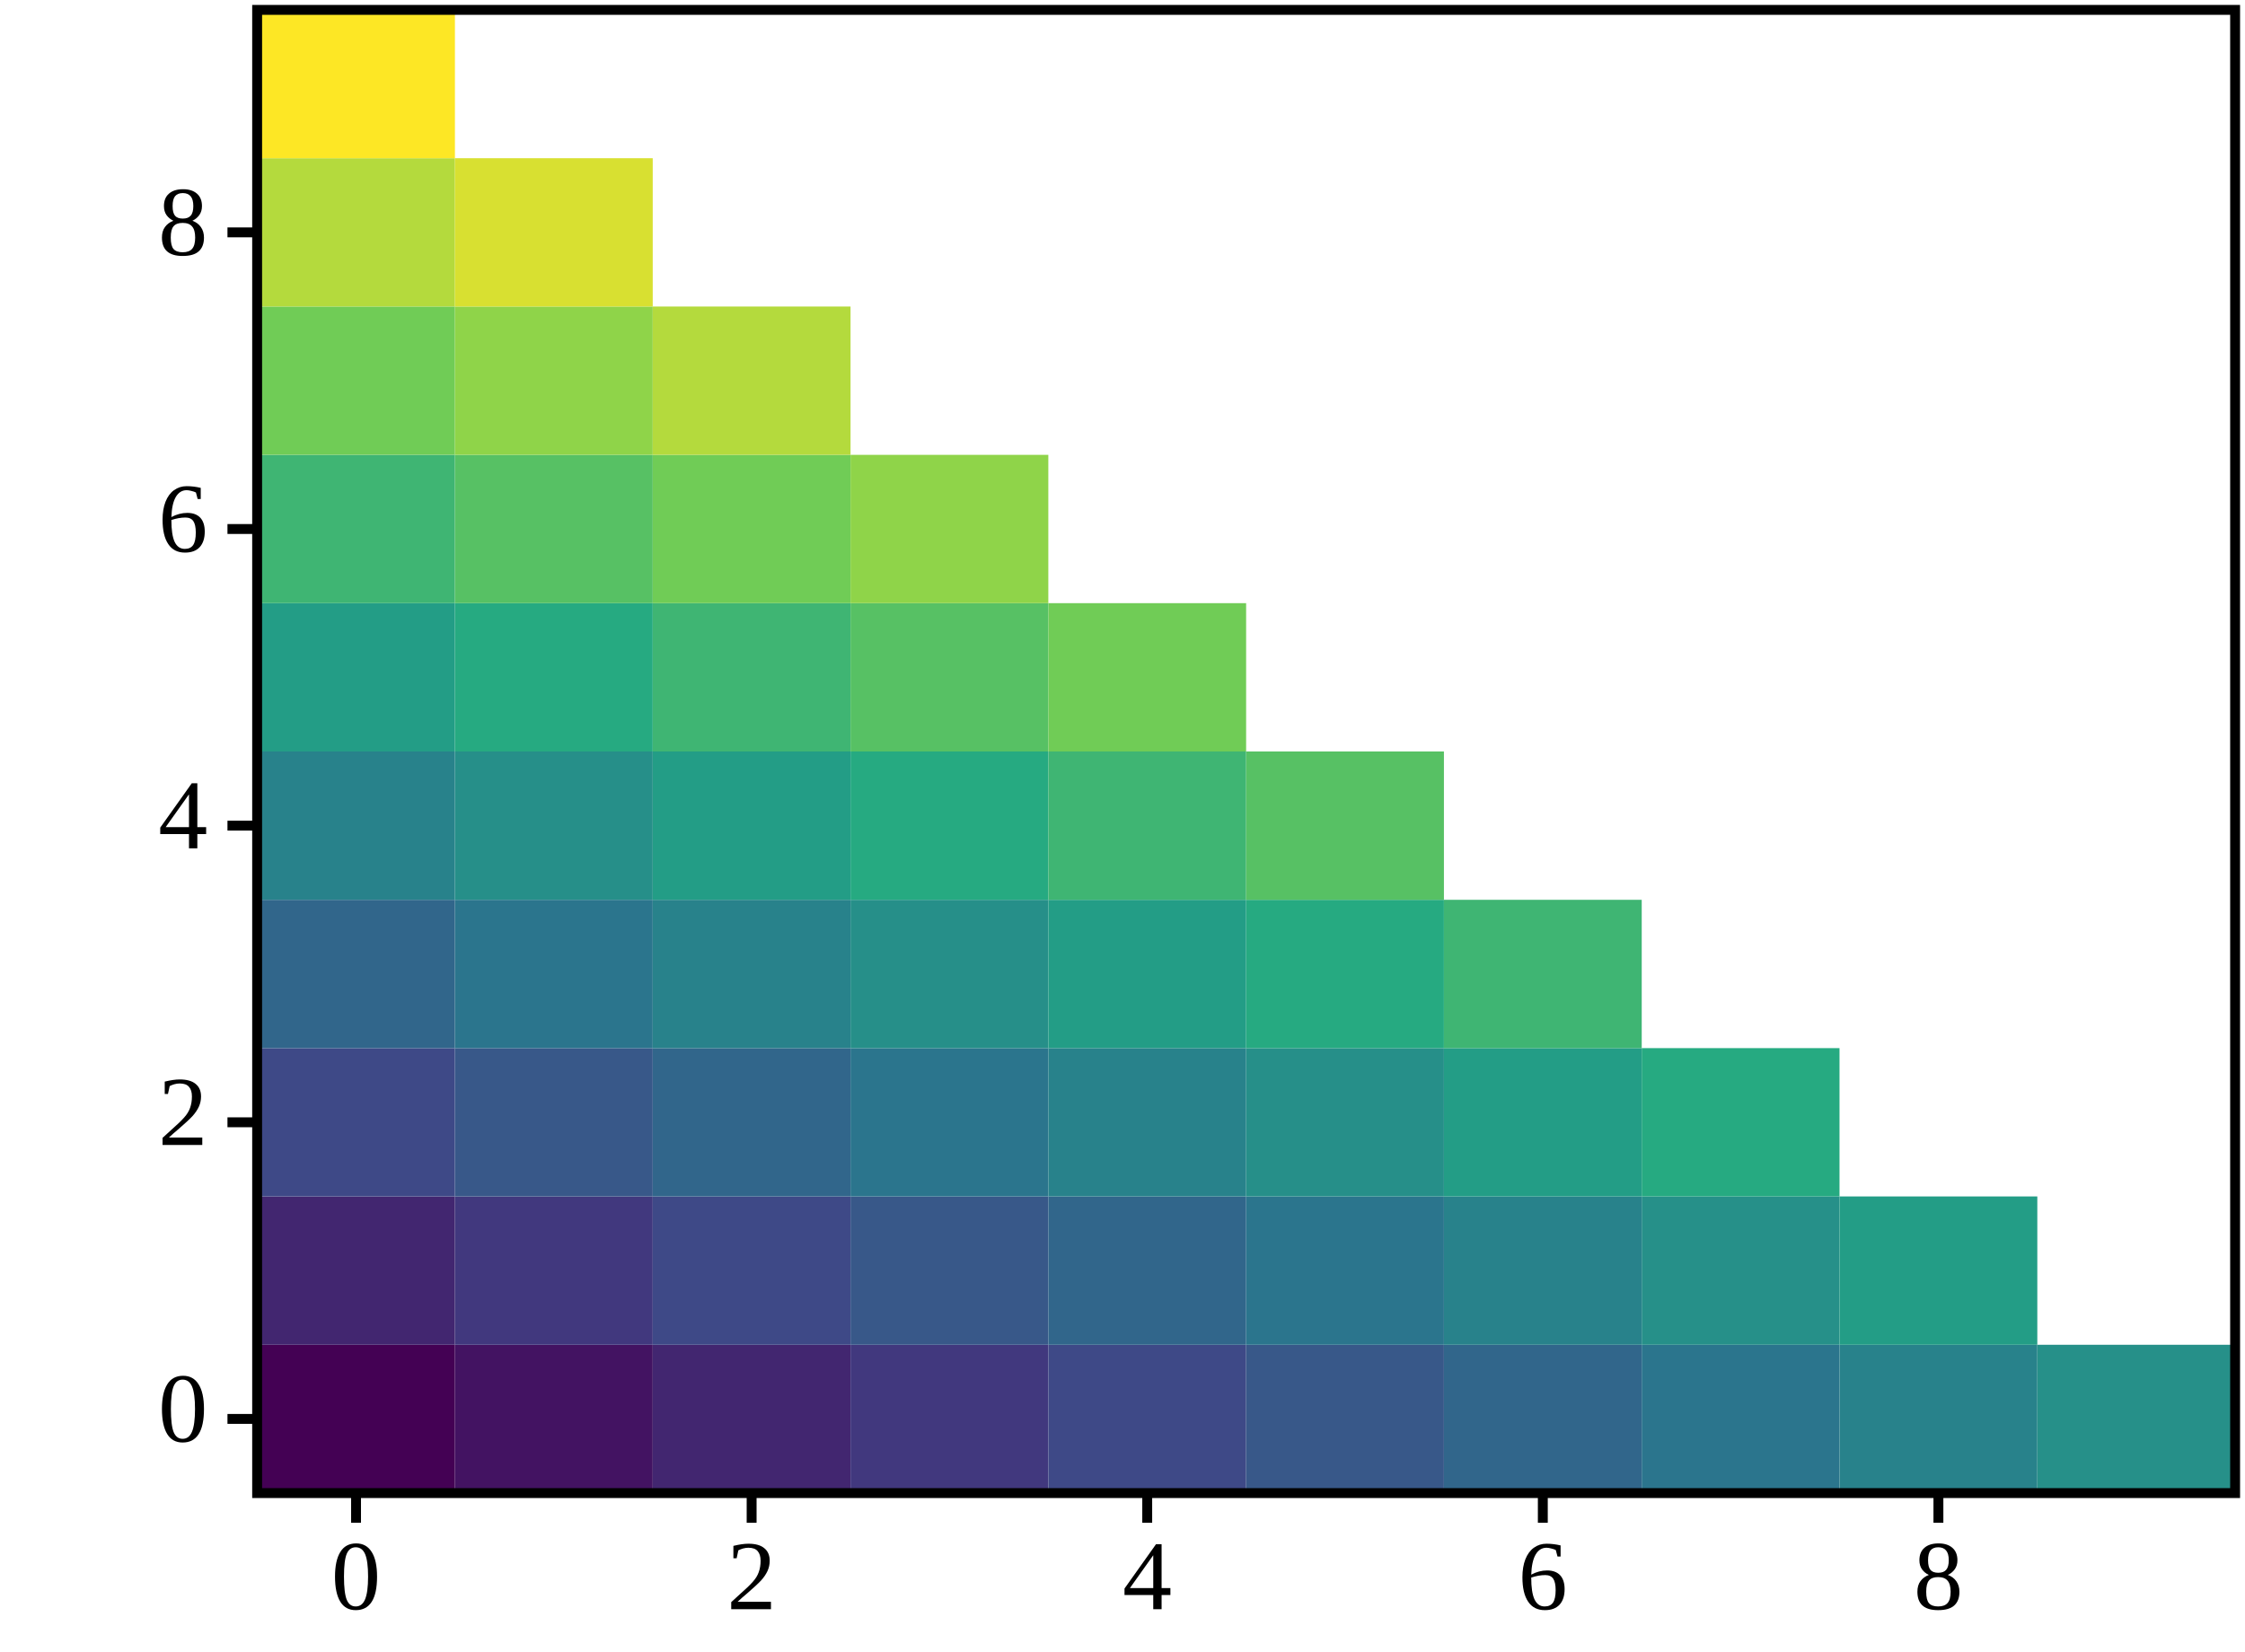
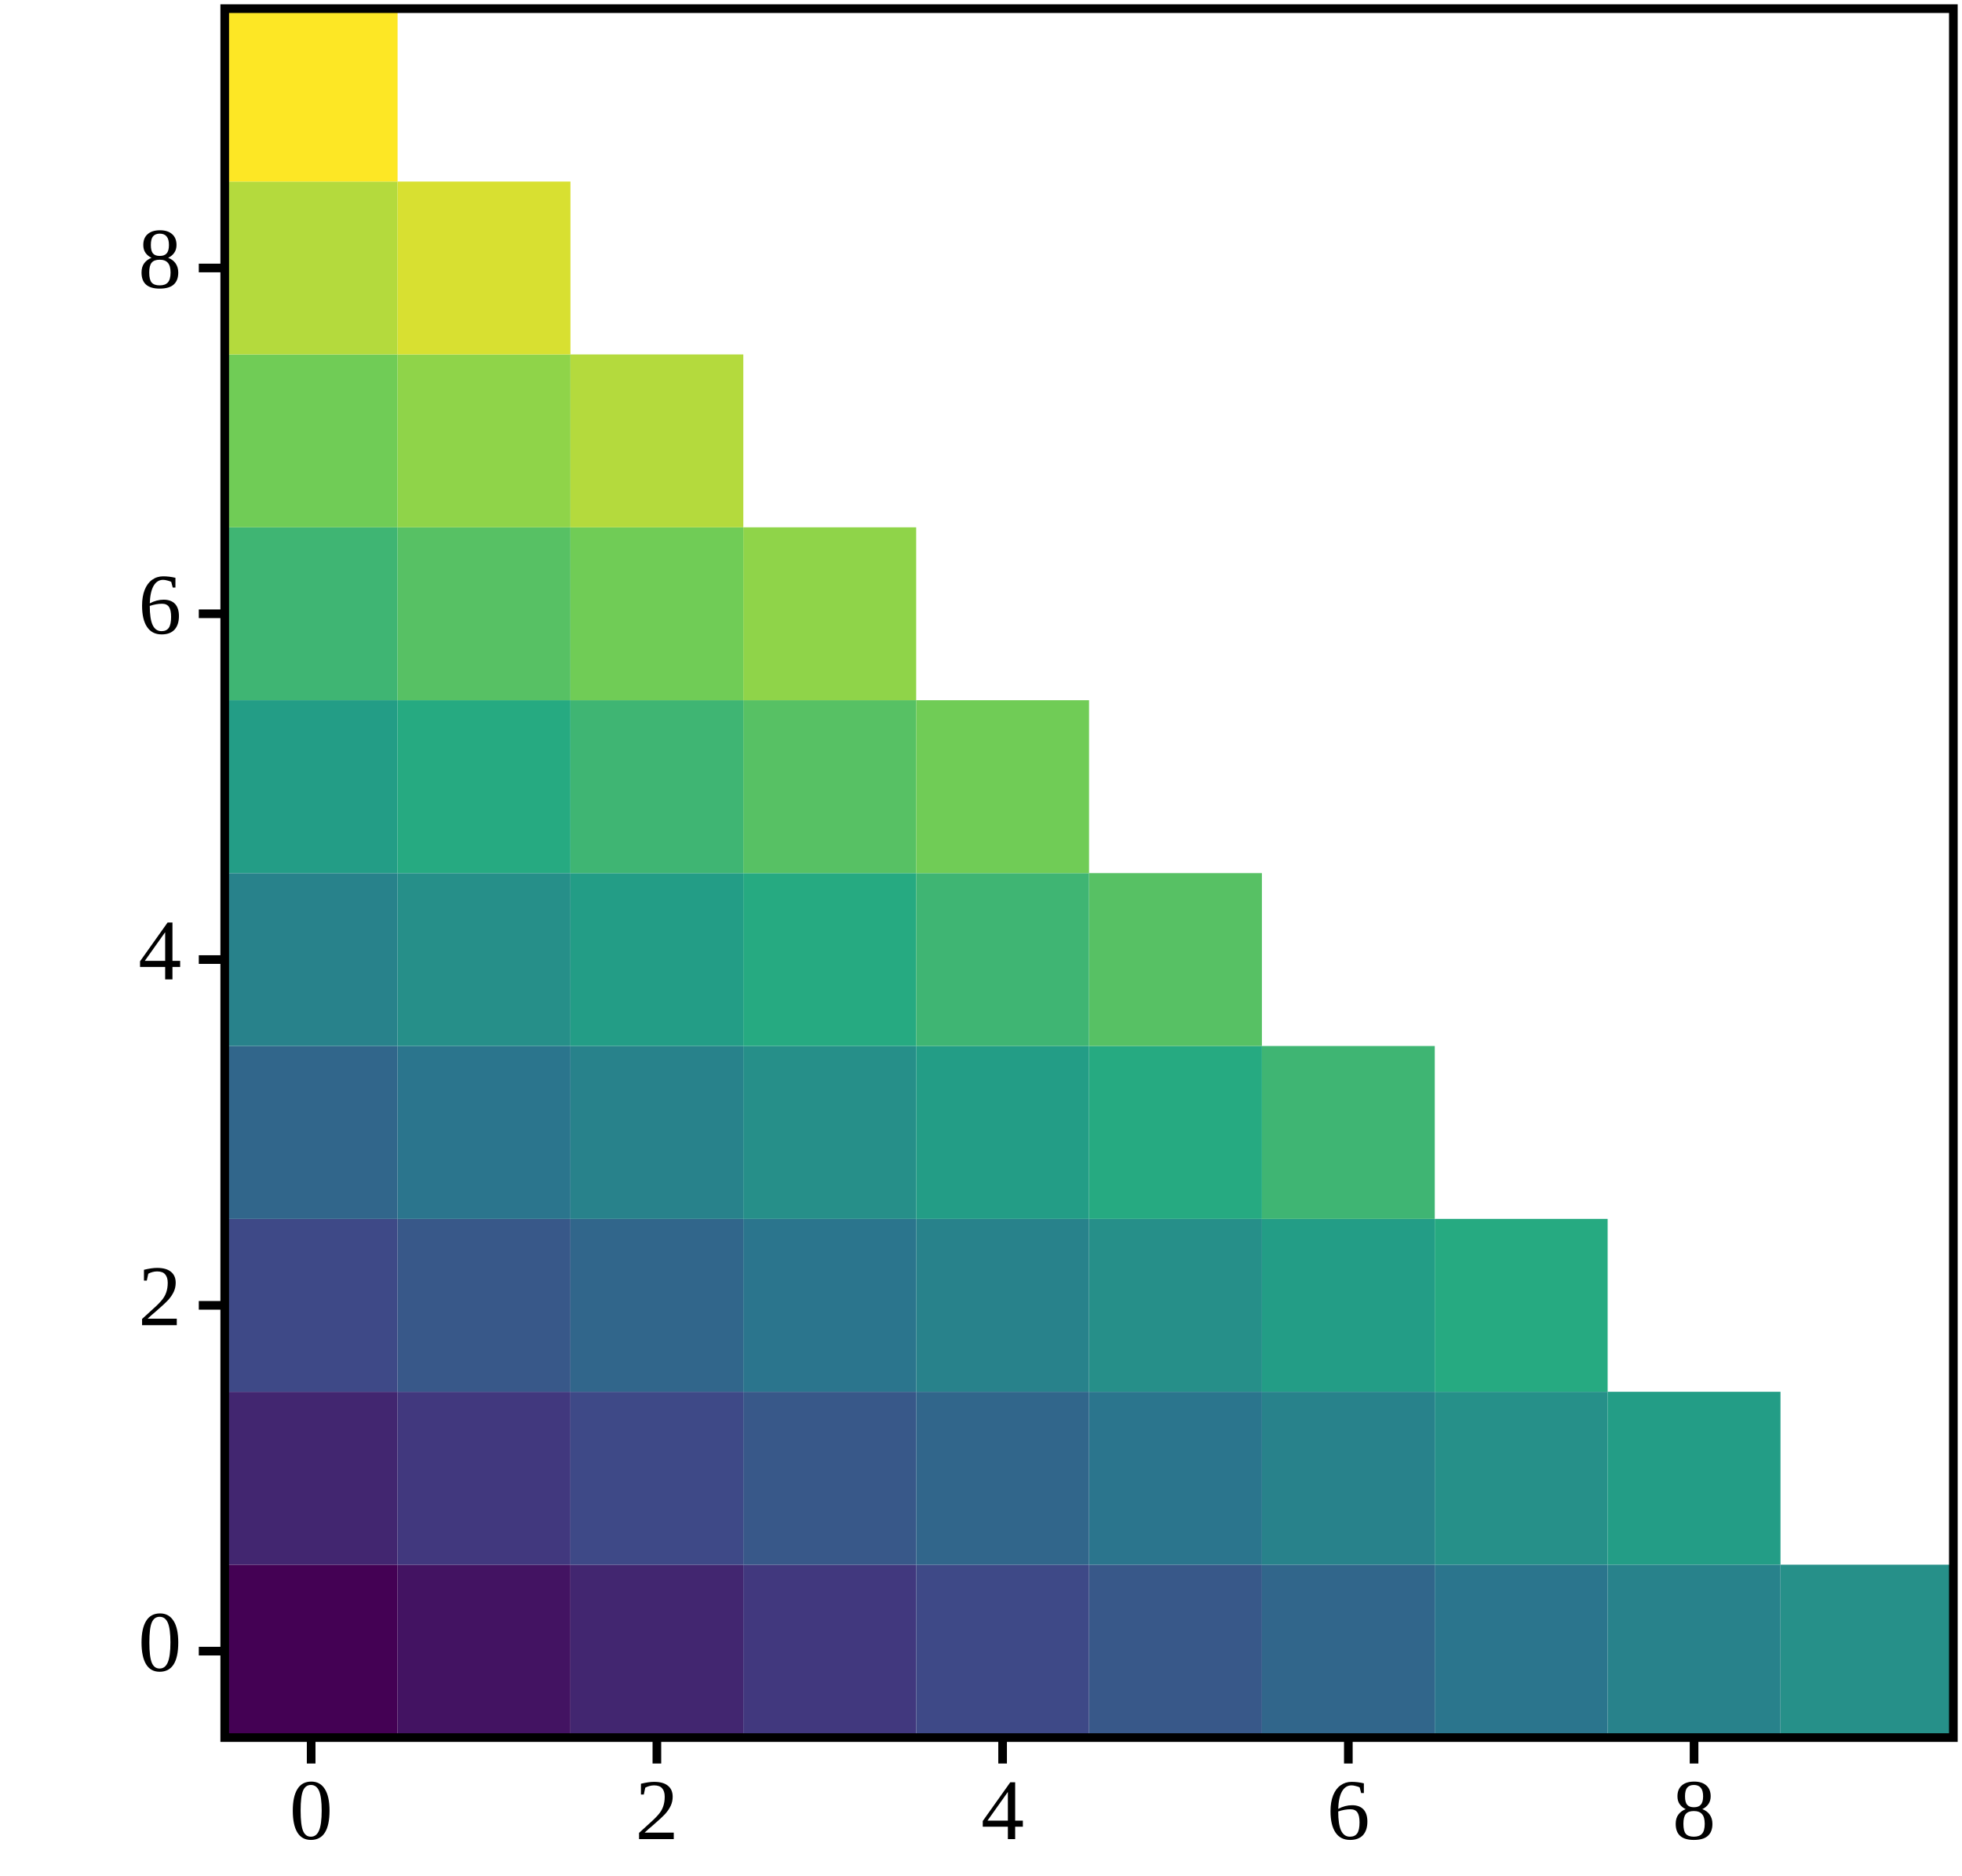
- <svg xmlns="http://www.w3.org/2000/svg" viewBox="-26 -1 227 167" height="100%" width="100%" id="id0000000132">
+ <svg xmlns="http://www.w3.org/2000/svg" viewBox="-26 -1 227 217" height="100%" width="100%" id="id0000000132">
  <g id="id0000000133">
    <g clip-path="url(#id0000000133clipper)" style="pointer-events: all; " vector-effect="non-scaling-stroke" fill="none" class="area" id="id0000000134">
      <g stroke-width="0" id="id0000000136">
-         <polygon points="0,150 0,135 20,135 20,150 " fill="rgb( 68, 1, 84 )" stroke-width="0" id="id0000000137" class="rectangle" />
-         <polygon points="20,150 20,135 40,135 40,150 " fill="rgb( 67, 19, 98 )" stroke-width="0" id="id0000000138" class="rectangle" />
-         <polygon points="40,150 40,135 60,135 60,150 " fill="rgb( 66, 38, 112 )" stroke-width="0" id="id0000000139" class="rectangle" />
-         <polygon points="60,150 60,135 80,135 80,150 " fill="rgb( 65, 56, 126 )" stroke-width="0" id="id0000000140" class="rectangle" />
-         <polygon points="80,150 80,135 100,135 100,150 " fill="rgb( 62, 73, 135 )" stroke-width="0" id="id0000000141" class="rectangle" />
-         <polygon points="100,150 100,135 120,135 120,150 " fill="rgb( 56, 88, 137 )" stroke-width="0" id="id0000000142" class="rectangle" />
-         <polygon points="120,150 120,135 140,135 140,150 " fill="rgb( 49, 102, 139 )" stroke-width="0" id="id0000000143" class="rectangle" />
-         <polygon points="140,150 140,135 160,135 160,150 " fill="rgb( 43, 117, 141 )" stroke-width="0" id="id0000000144" class="rectangle" />
-         <polygon points="160,150 160,135 180,135 180,150 " fill="rgb( 40, 130, 139 )" stroke-width="0" id="id0000000145" class="rectangle" />
-         <polygon points="180,150 180,135 200,135 200,150 " fill="rgb( 38, 144, 137 )" stroke-width="0" id="id0000000146" class="rectangle" />
-         <polygon points="0,135 0,120 20,120 20,135 " fill="rgb( 66, 38, 112 )" stroke-width="0" id="id0000000147" class="rectangle" />
-         <polygon points="20,135 20,120 40,120 40,135 " fill="rgb( 65, 56, 126 )" stroke-width="0" id="id0000000148" class="rectangle" />
-         <polygon points="40,135 40,120 60,120 60,135 " fill="rgb( 62, 73, 135 )" stroke-width="0" id="id0000000149" class="rectangle" />
-         <polygon points="60,135 60,120 80,120 80,135 " fill="rgb( 56, 88, 137 )" stroke-width="0" id="id0000000150" class="rectangle" />
-         <polygon points="80,135 80,120 100,120 100,135 " fill="rgb( 49, 102, 139 )" stroke-width="0" id="id0000000151" class="rectangle" />
-         <polygon points="100,135 100,120 120,120 120,135 " fill="rgb( 43, 117, 141 )" stroke-width="0" id="id0000000152" class="rectangle" />
-         <polygon points="120,135 120,120 140,120 140,135 " fill="rgb( 40, 130, 139 )" stroke-width="0" id="id0000000153" class="rectangle" />
-         <polygon points="140,135 140,120 160,120 160,135 " fill="rgb( 38, 144, 137 )" stroke-width="0" id="id0000000154" class="rectangle" />
-         <polygon points="160,135 160,120 180,120 180,135 " fill="rgb( 35, 157, 134 )" stroke-width="0" id="id0000000155" class="rectangle" />
-         <polygon points="0,120 0,105 20,105 20,120 " fill="rgb( 62, 73, 135 )" stroke-width="0" id="id0000000156" class="rectangle" />
-         <polygon points="20,120 20,105 40,105 40,120 " fill="rgb( 56, 88, 137 )" stroke-width="0" id="id0000000157" class="rectangle" />
-         <polygon points="40,120 40,105 60,105 60,120 " fill="rgb( 49, 102, 139 )" stroke-width="0" id="id0000000158" class="rectangle" />
-         <polygon points="60,120 60,105 80,105 80,120 " fill="rgb( 43, 117, 141 )" stroke-width="0" id="id0000000159" class="rectangle" />
-         <polygon points="80,120 80,105 100,105 100,120 " fill="rgb( 40, 130, 139 )" stroke-width="0" id="id0000000160" class="rectangle" />
-         <polygon points="100,120 100,105 120,105 120,120 " fill="rgb( 38, 143, 137 )" stroke-width="0" id="id0000000161" class="rectangle" />
-         <polygon points="120,120 120,105 140,105 140,120 " fill="rgb( 35, 157, 134 )" stroke-width="0" id="id0000000162" class="rectangle" />
-         <polygon points="140,120 140,105 160,105 160,120 " fill="rgb( 38, 170, 129 )" stroke-width="0" id="id0000000163" class="rectangle" />
-         <polygon points="0,105 0,90 20,90 20,105 " fill="rgb( 49, 102, 139 )" stroke-width="0" id="id0000000164" class="rectangle" />
-         <polygon points="20,105 20,90 40,90 40,105 " fill="rgb( 43, 117, 141 )" stroke-width="0" id="id0000000165" class="rectangle" />
-         <polygon points="40,105 40,90 60,90 60,105 " fill="rgb( 40, 130, 139 )" stroke-width="0" id="id0000000166" class="rectangle" />
-         <polygon points="60,105 60,90 80,90 80,105 " fill="rgb( 38, 143, 137 )" stroke-width="0" id="id0000000167" class="rectangle" />
-         <polygon points="80,105 80,90 100,90 100,105 " fill="rgb( 35, 157, 134 )" stroke-width="0" id="id0000000168" class="rectangle" />
-         <polygon points="100,105 100,90 120,90 120,105 " fill="rgb( 38, 170, 129 )" stroke-width="0" id="id0000000169" class="rectangle" />
-         <polygon points="120,105 120,90 140,90 140,105 " fill="rgb( 63, 181, 115 )" stroke-width="0" id="id0000000170" class="rectangle" />
-         <polygon points="0,90 0,75 20,75 20,90 " fill="rgb( 40, 130, 139 )" stroke-width="0" id="id0000000171" class="rectangle" />
-         <polygon points="20,90 20,75 40,75 40,90 " fill="rgb( 38, 143, 137 )" stroke-width="0" id="id0000000172" class="rectangle" />
-         <polygon points="40,90 40,75 60,75 60,90 " fill="rgb( 35, 157, 134 )" stroke-width="0" id="id0000000173" class="rectangle" />
-         <polygon points="60,90 60,75 80,75 80,90 " fill="rgb( 38, 170, 129 )" stroke-width="0" id="id0000000174" class="rectangle" />
-         <polygon points="80,90 80,75 100,75 100,90 " fill="rgb( 63, 181, 115 )" stroke-width="0" id="id0000000175" class="rectangle" />
-         <polygon points="100,90 100,75 120,75 120,90 " fill="rgb( 87, 193, 100 )" stroke-width="0" id="id0000000176" class="rectangle" />
-         <polygon points="0,75 0,60 20,60 20,75 " fill="rgb( 35, 157, 134 )" stroke-width="0" id="id0000000177" class="rectangle" />
-         <polygon points="20,75 20,60 40,60 40,75 " fill="rgb( 38, 170, 129 )" stroke-width="0" id="id0000000178" class="rectangle" />
-         <polygon points="40,75 40,60 60,60 60,75 " fill="rgb( 63, 181, 115 )" stroke-width="0" id="id0000000179" class="rectangle" />
-         <polygon points="60,75 60,60 80,60 80,75 " fill="rgb( 87, 193, 100 )" stroke-width="0" id="id0000000180" class="rectangle" />
-         <polygon points="80,75 80,60 100,60 100,75 " fill="rgb( 112, 204, 86 )" stroke-width="0" id="id0000000181" class="rectangle" />
-         <polygon points="0,60 0,45 20,45 20,60 " fill="rgb( 63, 181, 115 )" stroke-width="0" id="id0000000182" class="rectangle" />
-         <polygon points="20,60 20,45 40,45 40,60 " fill="rgb( 87, 193, 100 )" stroke-width="0" id="id0000000183" class="rectangle" />
-         <polygon points="40,60 40,45 60,45 60,60 " fill="rgb( 112, 204, 86 )" stroke-width="0" id="id0000000184" class="rectangle" />
-         <polygon points="60,60 60,45 80,45 80,60 " fill="rgb( 143, 212, 73 )" stroke-width="0" id="id0000000185" class="rectangle" />
-         <polygon points="0,45 0,30 20,30 20,45 " fill="rgb( 112, 204, 86 )" stroke-width="0" id="id0000000186" class="rectangle" />
-         <polygon points="20,45 20,30 40,30 40,45 " fill="rgb( 143, 212, 73 )" stroke-width="0" id="id0000000187" class="rectangle" />
-         <polygon points="40,45 40,30 60,30 60,45 " fill="rgb( 180, 218, 61 )" stroke-width="0" id="id0000000188" class="rectangle" />
-         <polygon points="0,30 0,15 20,15 20,30 " fill="rgb( 180, 218, 61 )" stroke-width="0" id="id0000000189" class="rectangle" />
-         <polygon points="20,30 20,15 40,15 40,30 " fill="rgb( 216, 224, 49 )" stroke-width="0" id="id0000000190" class="rectangle" />
-         <polygon points="0,15 0,0 20,0 20,15 " fill="rgb( 253, 231, 37 )" stroke-width="0" id="id0000000191" class="rectangle" />
+         <polygon points="0,200 0,180 20,180 20,200 " fill="rgb( 68, 1, 84 )" stroke-width="0" id="id0000000137" class="rectangle" />
+         <polygon points="20,200 20,180 40,180 40,200 " fill="rgb( 67, 19, 98 )" stroke-width="0" id="id0000000138" class="rectangle" />
+         <polygon points="40,200 40,180 60,180 60,200 " fill="rgb( 66, 38, 112 )" stroke-width="0" id="id0000000139" class="rectangle" />
+         <polygon points="60,200 60,180 80,180 80,200 " fill="rgb( 65, 56, 126 )" stroke-width="0" id="id0000000140" class="rectangle" />
+         <polygon points="80,200 80,180 100,180 100,200 " fill="rgb( 62, 73, 135 )" stroke-width="0" id="id0000000141" class="rectangle" />
+         <polygon points="100,200 100,180 120,180 120,200 " fill="rgb( 56, 88, 137 )" stroke-width="0" id="id0000000142" class="rectangle" />
+         <polygon points="120,200 120,180 140,180 140,200 " fill="rgb( 49, 102, 139 )" stroke-width="0" id="id0000000143" class="rectangle" />
+         <polygon points="140,200 140,180 160,180 160,200 " fill="rgb( 43, 117, 141 )" stroke-width="0" id="id0000000144" class="rectangle" />
+         <polygon points="160,200 160,180 180,180 180,200 " fill="rgb( 40, 130, 139 )" stroke-width="0" id="id0000000145" class="rectangle" />
+         <polygon points="180,200 180,180 200,180 200,200 " fill="rgb( 38, 144, 137 )" stroke-width="0" id="id0000000146" class="rectangle" />
+         <polygon points="0,180 0,160 20,160 20,180 " fill="rgb( 66, 38, 112 )" stroke-width="0" id="id0000000147" class="rectangle" />
+         <polygon points="20,180 20,160 40,160 40,180 " fill="rgb( 65, 56, 126 )" stroke-width="0" id="id0000000148" class="rectangle" />
+         <polygon points="40,180 40,160 60,160 60,180 " fill="rgb( 62, 73, 135 )" stroke-width="0" id="id0000000149" class="rectangle" />
+         <polygon points="60,180 60,160 80,160 80,180 " fill="rgb( 56, 88, 137 )" stroke-width="0" id="id0000000150" class="rectangle" />
+         <polygon points="80,180 80,160 100,160 100,180 " fill="rgb( 49, 102, 139 )" stroke-width="0" id="id0000000151" class="rectangle" />
+         <polygon points="100,180 100,160 120,160 120,180 " fill="rgb( 43, 117, 141 )" stroke-width="0" id="id0000000152" class="rectangle" />
+         <polygon points="120,180 120,160 140,160 140,180 " fill="rgb( 40, 130, 139 )" stroke-width="0" id="id0000000153" class="rectangle" />
+         <polygon points="140,180 140,160 160,160 160,180 " fill="rgb( 38, 144, 137 )" stroke-width="0" id="id0000000154" class="rectangle" />
+         <polygon points="160,180 160,160 180,160 180,180 " fill="rgb( 35, 157, 134 )" stroke-width="0" id="id0000000155" class="rectangle" />
+         <polygon points="0,160 0,140 20,140 20,160 " fill="rgb( 62, 73, 135 )" stroke-width="0" id="id0000000156" class="rectangle" />
+         <polygon points="20,160 20,140 40,140 40,160 " fill="rgb( 56, 88, 137 )" stroke-width="0" id="id0000000157" class="rectangle" />
+         <polygon points="40,160 40,140 60,140 60,160 " fill="rgb( 49, 102, 139 )" stroke-width="0" id="id0000000158" class="rectangle" />
+         <polygon points="60,160 60,140 80,140 80,160 " fill="rgb( 43, 117, 141 )" stroke-width="0" id="id0000000159" class="rectangle" />
+         <polygon points="80,160 80,140 100,140 100,160 " fill="rgb( 40, 130, 139 )" stroke-width="0" id="id0000000160" class="rectangle" />
+         <polygon points="100,160 100,140 120,140 120,160 " fill="rgb( 38, 143, 137 )" stroke-width="0" id="id0000000161" class="rectangle" />
+         <polygon points="120,160 120,140 140,140 140,160 " fill="rgb( 35, 157, 134 )" stroke-width="0" id="id0000000162" class="rectangle" />
+         <polygon points="140,160 140,140 160,140 160,160 " fill="rgb( 38, 170, 129 )" stroke-width="0" id="id0000000163" class="rectangle" />
+         <polygon points="0,140 0,120 20,120 20,140 " fill="rgb( 49, 102, 139 )" stroke-width="0" id="id0000000164" class="rectangle" />
+         <polygon points="20,140 20,120 40,120 40,140 " fill="rgb( 43, 117, 141 )" stroke-width="0" id="id0000000165" class="rectangle" />
+         <polygon points="40,140 40,120 60,120 60,140 " fill="rgb( 40, 130, 139 )" stroke-width="0" id="id0000000166" class="rectangle" />
+         <polygon points="60,140 60,120 80,120 80,140 " fill="rgb( 38, 143, 137 )" stroke-width="0" id="id0000000167" class="rectangle" />
+         <polygon points="80,140 80,120 100,120 100,140 " fill="rgb( 35, 157, 134 )" stroke-width="0" id="id0000000168" class="rectangle" />
+         <polygon points="100,140 100,120 120,120 120,140 " fill="rgb( 38, 170, 129 )" stroke-width="0" id="id0000000169" class="rectangle" />
+         <polygon points="120,140 120,120 140,120 140,140 " fill="rgb( 63, 181, 115 )" stroke-width="0" id="id0000000170" class="rectangle" />
+         <polygon points="0,120 0,100 20,100 20,120 " fill="rgb( 40, 130, 139 )" stroke-width="0" id="id0000000171" class="rectangle" />
+         <polygon points="20,120 20,100 40,100 40,120 " fill="rgb( 38, 143, 137 )" stroke-width="0" id="id0000000172" class="rectangle" />
+         <polygon points="40,120 40,100 60,100 60,120 " fill="rgb( 35, 157, 134 )" stroke-width="0" id="id0000000173" class="rectangle" />
+         <polygon points="60,120 60,100 80,100 80,120 " fill="rgb( 38, 170, 129 )" stroke-width="0" id="id0000000174" class="rectangle" />
+         <polygon points="80,120 80,100 100,100 100,120 " fill="rgb( 63, 181, 115 )" stroke-width="0" id="id0000000175" class="rectangle" />
+         <polygon points="100,120 100,100 120,100 120,120 " fill="rgb( 87, 193, 100 )" stroke-width="0" id="id0000000176" class="rectangle" />
+         <polygon points="0,100 0,80 20,80 20,100 " fill="rgb( 35, 157, 134 )" stroke-width="0" id="id0000000177" class="rectangle" />
+         <polygon points="20,100 20,80 40,80 40,100 " fill="rgb( 38, 170, 129 )" stroke-width="0" id="id0000000178" class="rectangle" />
+         <polygon points="40,100 40,80 60,80 60,100 " fill="rgb( 63, 181, 115 )" stroke-width="0" id="id0000000179" class="rectangle" />
+         <polygon points="60,100 60,80 80,80 80,100 " fill="rgb( 87, 193, 100 )" stroke-width="0" id="id0000000180" class="rectangle" />
+         <polygon points="80,100 80,80 100,80 100,100 " fill="rgb( 112, 204, 86 )" stroke-width="0" id="id0000000181" class="rectangle" />
+         <polygon points="0,80 0,60 20,60 20,80 " fill="rgb( 63, 181, 115 )" stroke-width="0" id="id0000000182" class="rectangle" />
+         <polygon points="20,80 20,60 40,60 40,80 " fill="rgb( 87, 193, 100 )" stroke-width="0" id="id0000000183" class="rectangle" />
+         <polygon points="40,80 40,60 60,60 60,80 " fill="rgb( 112, 204, 86 )" stroke-width="0" id="id0000000184" class="rectangle" />
+         <polygon points="60,80 60,60 80,60 80,80 " fill="rgb( 143, 212, 73 )" stroke-width="0" id="id0000000185" class="rectangle" />
+         <polygon points="0,60 0,40 20,40 20,60 " fill="rgb( 112, 204, 86 )" stroke-width="0" id="id0000000186" class="rectangle" />
+         <polygon points="20,60 20,40 40,40 40,60 " fill="rgb( 143, 212, 73 )" stroke-width="0" id="id0000000187" class="rectangle" />
+         <polygon points="40,60 40,40 60,40 60,60 " fill="rgb( 180, 218, 61 )" stroke-width="0" id="id0000000188" class="rectangle" />
+         <polygon points="0,40 0,20 20,20 20,40 " fill="rgb( 180, 218, 61 )" stroke-width="0" id="id0000000189" class="rectangle" />
+         <polygon points="20,40 20,20 40,20 40,40 " fill="rgb( 216, 224, 49 )" stroke-width="0" id="id0000000190" class="rectangle" />
+         <polygon points="0,20 0,0 20,0 20,20 " fill="rgb( 253, 231, 37 )" stroke-width="0" id="id0000000191" class="rectangle" />
      </g>
    </g>
    <clipPath id="id0000000133clipper">
-       <polygon points="0,0 0,150 200,150 200,0 " id="id0000000192" class="rectangle" />
+       <polygon points="0,0 0,200 200,200 200,0 " id="id0000000192" class="rectangle" />
    </clipPath>
-     <polyline points="10,150 10,153 " fill="none" stroke-width="1" stroke="black" id="id0000000193" class="line" />
-     <text id="id0000000194" transform="matrix(1 0 0 1 0 0)" x="10" y="155" dominant-baseline="hanging" text-anchor="middle" font-size="10px">
+     <polyline points="10,200 10,203 " fill="none" stroke-width="1" stroke="black" id="id0000000193" class="line" />
+     <text id="id0000000194" transform="matrix(1 0 0 1 0 0)" x="10" y="205" dominant-baseline="hanging" text-anchor="middle" font-size="10px">
0
</text>
-     <polyline points="50,150 50,153 " fill="none" stroke-width="1" stroke="black" id="id0000000195" class="line" />
-     <text id="id0000000196" transform="matrix(1 0 0 1 0 0)" x="50" y="155" dominant-baseline="hanging" text-anchor="middle" font-size="10px">
+     <polyline points="50,200 50,203 " fill="none" stroke-width="1" stroke="black" id="id0000000195" class="line" />
+     <text id="id0000000196" transform="matrix(1 0 0 1 0 0)" x="50" y="205" dominant-baseline="hanging" text-anchor="middle" font-size="10px">
2
</text>
-     <polyline points="90,150 90,153 " fill="none" stroke-width="1" stroke="black" id="id0000000197" class="line" />
-     <text id="id0000000198" transform="matrix(1 0 0 1 0 0)" x="90" y="155" dominant-baseline="hanging" text-anchor="middle" font-size="10px">
+     <polyline points="90,200 90,203 " fill="none" stroke-width="1" stroke="black" id="id0000000197" class="line" />
+     <text id="id0000000198" transform="matrix(1 0 0 1 0 0)" x="90" y="205" dominant-baseline="hanging" text-anchor="middle" font-size="10px">
4
</text>
-     <polyline points="130,150 130,153 " fill="none" stroke-width="1" stroke="black" id="id0000000199" class="line" />
-     <text id="id0000000200" transform="matrix(1 0 0 1 0 0)" x="130" y="155" dominant-baseline="hanging" text-anchor="middle" font-size="10px">
+     <polyline points="130,200 130,203 " fill="none" stroke-width="1" stroke="black" id="id0000000199" class="line" />
+     <text id="id0000000200" transform="matrix(1 0 0 1 0 0)" x="130" y="205" dominant-baseline="hanging" text-anchor="middle" font-size="10px">
6
</text>
-     <polyline points="170,150 170,153 " fill="none" stroke-width="1" stroke="black" id="id0000000201" class="line" />
-     <text id="id0000000202" transform="matrix(1 0 0 1 0 0)" x="170" y="155" dominant-baseline="hanging" text-anchor="middle" font-size="10px">
+     <polyline points="170,200 170,203 " fill="none" stroke-width="1" stroke="black" id="id0000000201" class="line" />
+     <text id="id0000000202" transform="matrix(1 0 0 1 0 0)" x="170" y="205" dominant-baseline="hanging" text-anchor="middle" font-size="10px">
8
</text>
-     <polyline points="-3,142.5 0,142.5 " fill="none" stroke-width="1" stroke="black" id="id0000000203" class="line" />
-     <text id="id0000000204" transform="matrix(1 0 0 1 0 0)" x="-5" y="142.5" dominant-baseline="middle" text-anchor="end" font-size="10px">
+     <polyline points="-3,190 0,190 " fill="none" stroke-width="1" stroke="black" id="id0000000203" class="line" />
+     <text id="id0000000204" transform="matrix(1 0 0 1 0 0)" x="-5" y="190" dominant-baseline="middle" text-anchor="end" font-size="10px">
0
</text>
-     <polyline points="-3,112.5 0,112.5 " fill="none" stroke-width="1" stroke="black" id="id0000000205" class="line" />
-     <text id="id0000000206" transform="matrix(1 0 0 1 0 0)" x="-5" y="112.5" dominant-baseline="middle" text-anchor="end" font-size="10px">
+     <polyline points="-3,150 0,150 " fill="none" stroke-width="1" stroke="black" id="id0000000205" class="line" />
+     <text id="id0000000206" transform="matrix(1 0 0 1 0 0)" x="-5" y="150" dominant-baseline="middle" text-anchor="end" font-size="10px">
2
</text>
-     <polyline points="-3,82.5 0,82.5 " fill="none" stroke-width="1" stroke="black" id="id0000000207" class="line" />
-     <text id="id0000000208" transform="matrix(1 0 0 1 0 0)" x="-5" y="82.5" dominant-baseline="middle" text-anchor="end" font-size="10px">
+     <polyline points="-3,110 0,110 " fill="none" stroke-width="1" stroke="black" id="id0000000207" class="line" />
+     <text id="id0000000208" transform="matrix(1 0 0 1 0 0)" x="-5" y="110" dominant-baseline="middle" text-anchor="end" font-size="10px">
4
</text>
-     <polyline points="-3,52.5 0,52.5 " fill="none" stroke-width="1" stroke="black" id="id0000000209" class="line" />
-     <text id="id0000000210" transform="matrix(1 0 0 1 0 0)" x="-5" y="52.5" dominant-baseline="middle" text-anchor="end" font-size="10px">
+     <polyline points="-3,70 0,70 " fill="none" stroke-width="1" stroke="black" id="id0000000209" class="line" />
+     <text id="id0000000210" transform="matrix(1 0 0 1 0 0)" x="-5" y="70" dominant-baseline="middle" text-anchor="end" font-size="10px">
6
</text>
-     <polyline points="-3,22.5 0,22.5 " fill="none" stroke-width="1" stroke="black" id="id0000000211" class="line" />
-     <text id="id0000000212" transform="matrix(1 0 0 1 0 0)" x="-5" y="22.5" dominant-baseline="middle" text-anchor="end" font-size="10px">
+     <polyline points="-3,30 0,30 " fill="none" stroke-width="1" stroke="black" id="id0000000211" class="line" />
+     <text id="id0000000212" transform="matrix(1 0 0 1 0 0)" x="-5" y="30" dominant-baseline="middle" text-anchor="end" font-size="10px">
8
</text>
-     <polygon points="0,0 0,150 200,150 200,0 " stroke="black" stroke-width="1" fill="none" id="id0000000213" pointer-events="none" class="border" />
+     <polygon points="0,0 0,200 200,200 200,0 " stroke="black" stroke-width="1" fill="none" id="id0000000213" pointer-events="none" class="border" />
  </g>
</svg>
